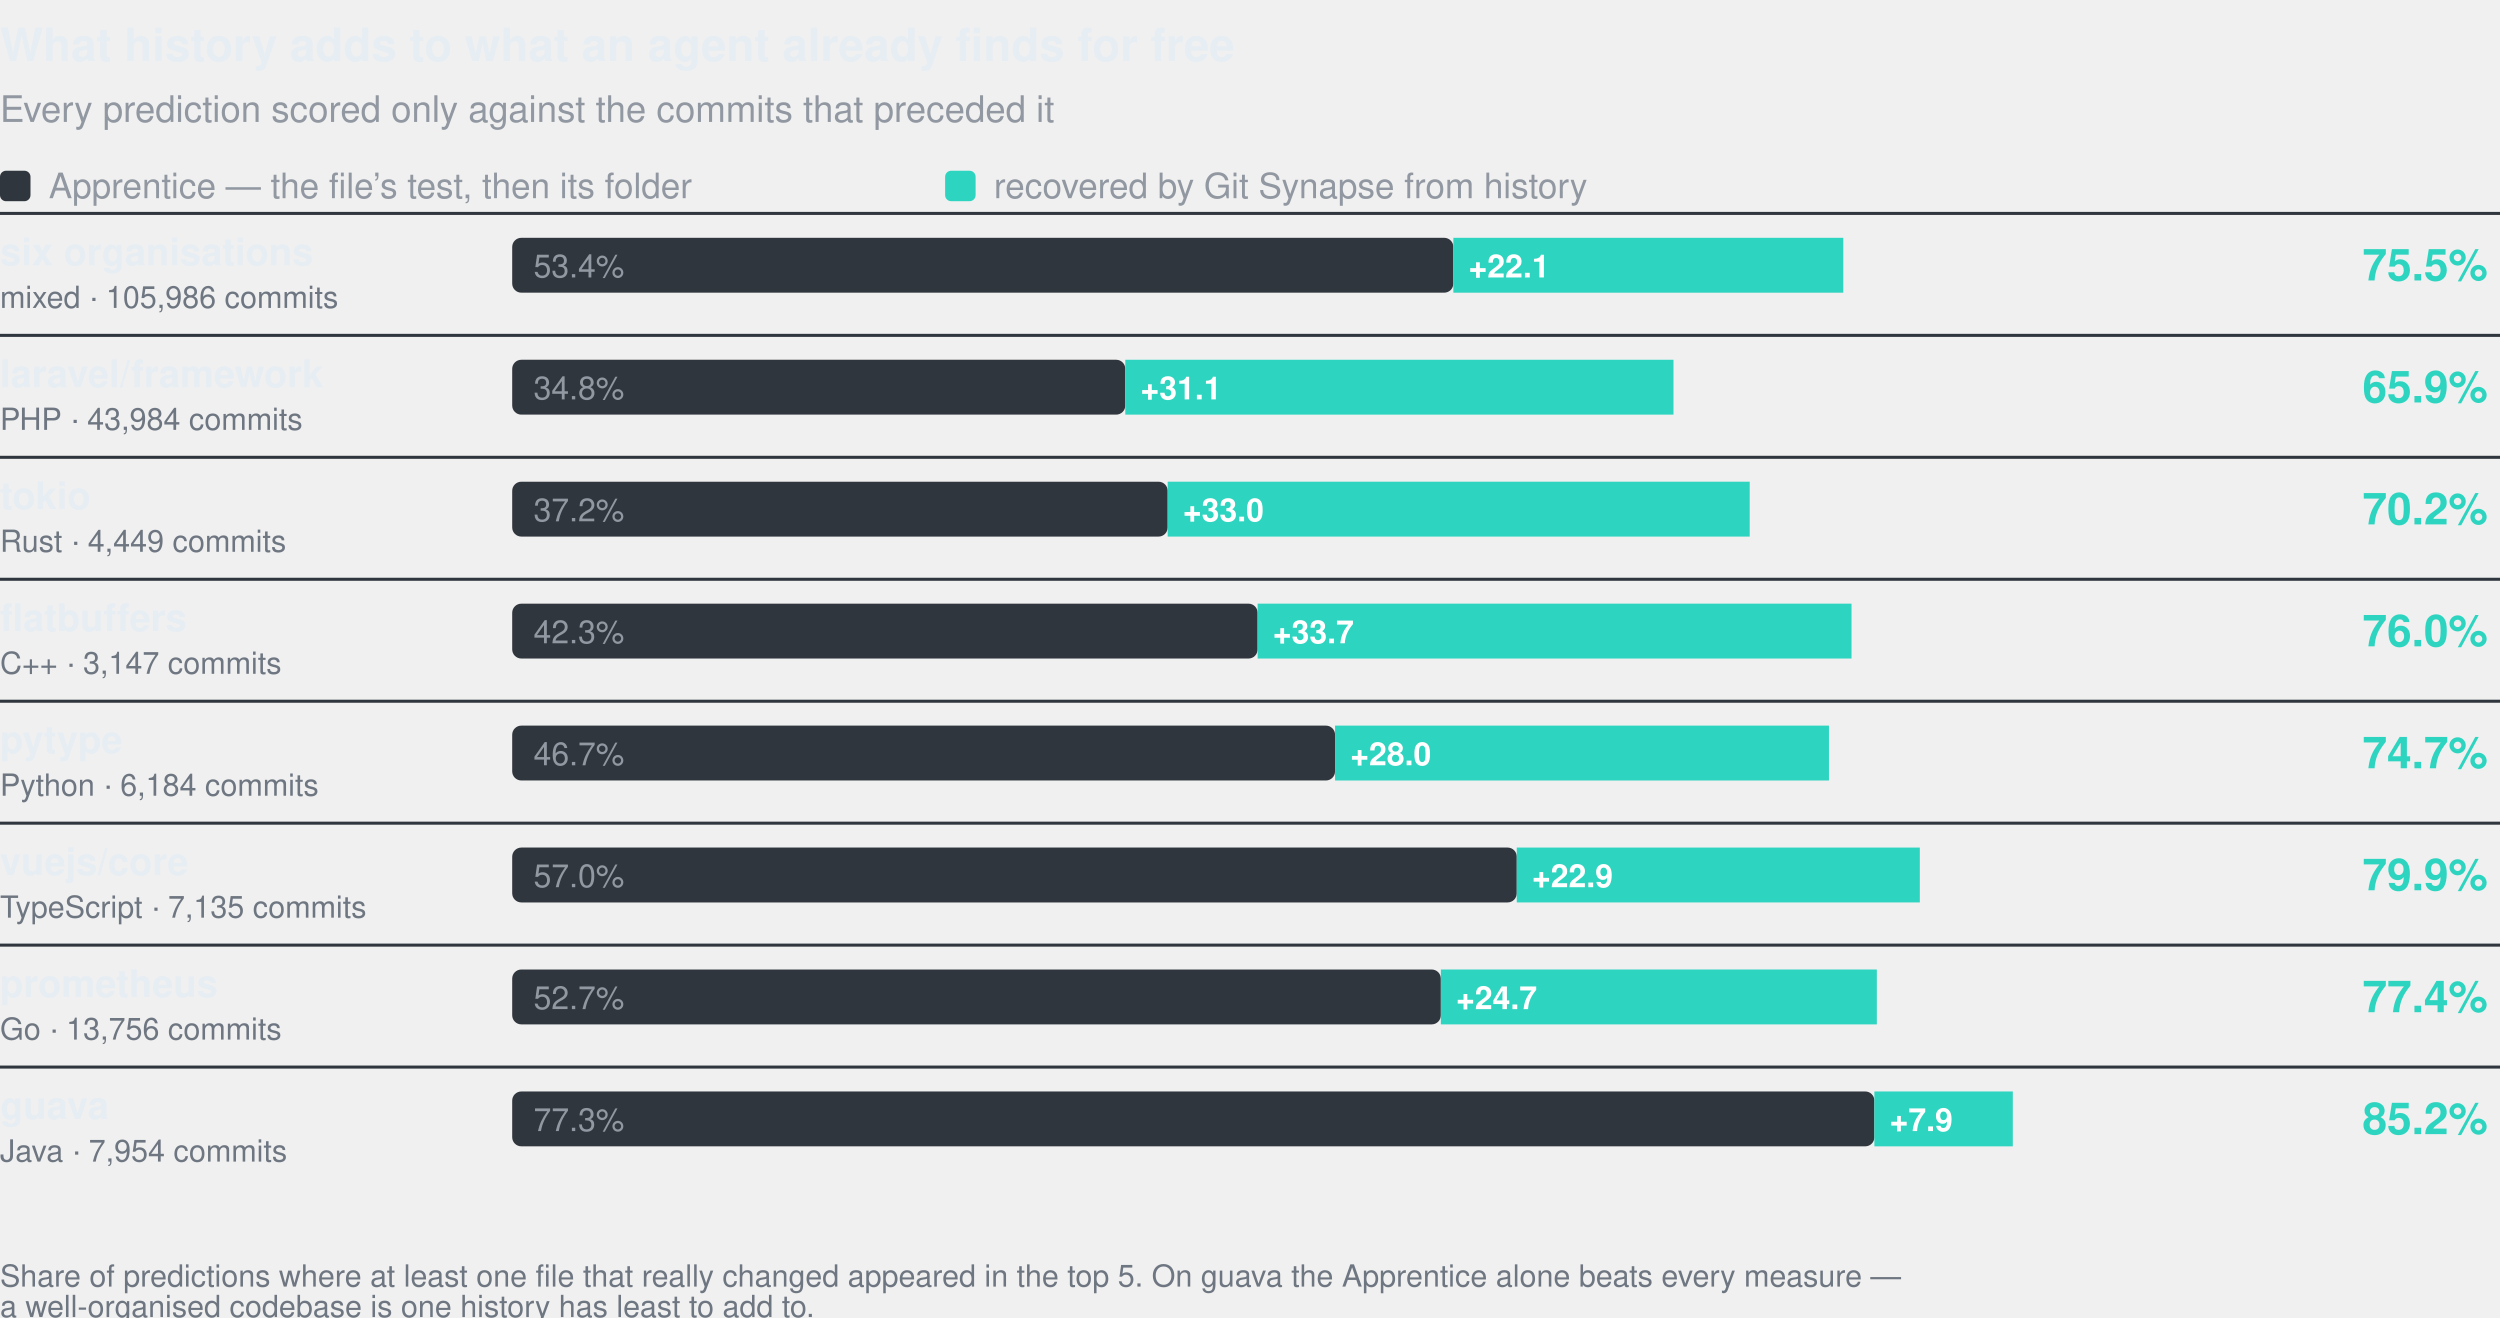
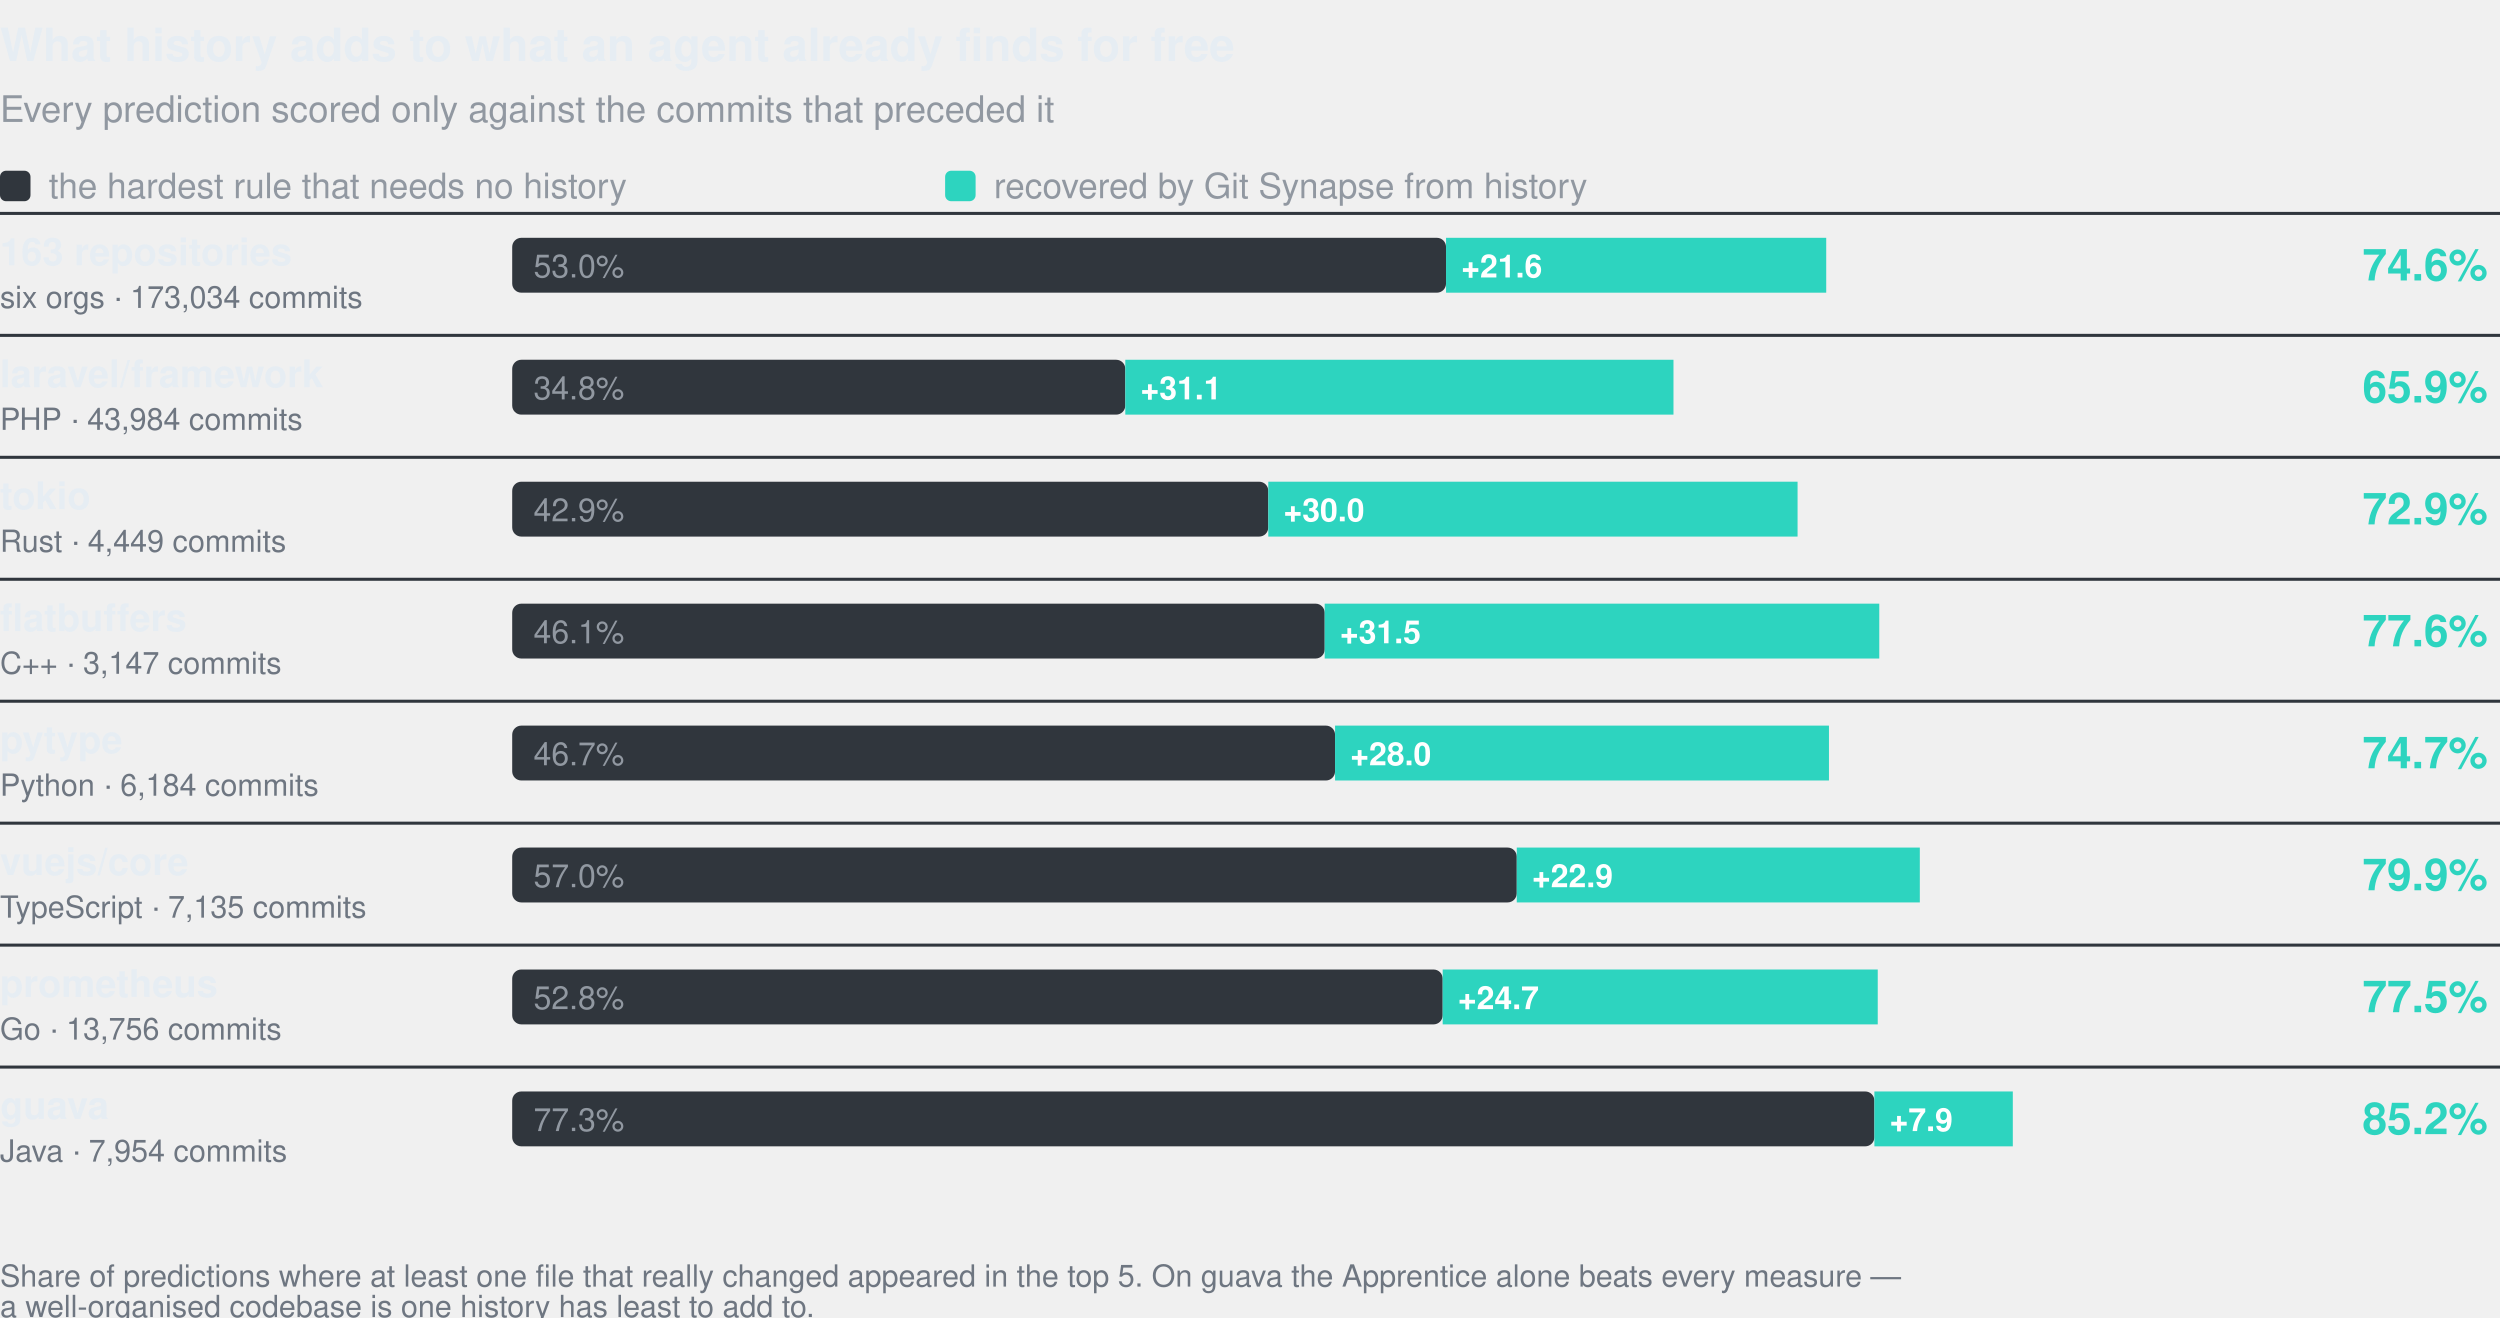
<svg xmlns="http://www.w3.org/2000/svg" width="820" height="432" viewBox="0 0 820 432" font-family="-apple-system,BlinkMacSystemFont,Segoe UI,Helvetica,Arial,sans-serif">
  <text x="0" y="20" font-size="15" font-weight="700" fill="#e6edf3">What history adds to what an agent already finds for free</text>
  <text x="0" y="40" font-size="12" fill="#9198a1">Every prediction scored only against the commits that preceded it</text>
  <rect x="0" y="56" width="10" height="10" rx="2" fill="#30363d" />
-   <text x="16" y="65" font-size="11.5" fill="#9198a1">Apprentice — the file’s test, then its folder</text>
+   <text x="16" y="65" font-size="11.5" fill="#9198a1">the hardest rule that needs no history</text>
  <rect x="310" y="56" width="10" height="10" rx="2" fill="#2dd4bf" />
  <text x="326" y="65" font-size="11.5" fill="#9198a1">recovered by Git Synapse from history</text>
  <line x1="0" y1="70" x2="820" y2="70" stroke="#30363d" stroke-width="1" />
-   <text x="0" y="87" font-size="12.5" font-weight="600" fill="#e6edf3">six organisations</text>
-   <text x="0" y="101" font-size="10" fill="#6e7681">mixed · 105,986 commits</text>
-   <rect x="168" y="78" width="308.7" height="18" rx="3" fill="#30363d" />
-   <rect x="476.7" y="78" width="127.9" height="18" fill="#2dd4bf" />
-   <text x="175" y="91" font-size="10.5" fill="#9198a1">53.4%</text>
-   <text x="481.7" y="91" font-size="10.5" font-weight="700" fill="#ffffff">+22.1</text>
-   <text x="816" y="92" font-size="14.5" font-weight="700" text-anchor="end" fill="#2dd4bf">75.5%</text>
+   <text x="0" y="87" font-size="12.5" font-weight="600" fill="#e6edf3">163 repositories</text>
+   <text x="0" y="101" font-size="10" fill="#6e7681">six orgs · 173,034 commits</text>
+   <rect x="168" y="78" width="306.3" height="18" rx="3" fill="#30363d" />
+   <rect x="474.3" y="78" width="124.7" height="18" fill="#2dd4bf" />
+   <text x="175" y="91" font-size="10.5" fill="#9198a1">53.0%</text>
+   <text x="479.3" y="91" font-size="10.5" font-weight="700" fill="#ffffff">+21.6</text>
+   <text x="816" y="92" font-size="14.5" font-weight="700" text-anchor="end" fill="#2dd4bf">74.6%</text>
  <line x1="0" y1="110" x2="820" y2="110" stroke="#30363d" stroke-width="1" />
  <text x="0" y="127" font-size="12.5" font-weight="600" fill="#e6edf3">laravel/framework</text>
  <text x="0" y="141" font-size="10" fill="#6e7681">PHP · 43,984 commits</text>
  <rect x="168" y="118" width="201.1" height="18" rx="3" fill="#30363d" />
  <rect x="369.1" y="118" width="179.8" height="18" fill="#2dd4bf" />
  <text x="175" y="131" font-size="10.5" fill="#9198a1">34.8%</text>
  <text x="374.1" y="131" font-size="10.5" font-weight="700" fill="#ffffff">+31.1</text>
  <text x="816" y="132" font-size="14.5" font-weight="700" text-anchor="end" fill="#2dd4bf">65.9%</text>
  <line x1="0" y1="150" x2="820" y2="150" stroke="#30363d" stroke-width="1" />
  <text x="0" y="167" font-size="12.5" font-weight="600" fill="#e6edf3">tokio</text>
  <text x="0" y="181" font-size="10" fill="#6e7681">Rust · 4,449 commits</text>
-   <rect x="168" y="158" width="215.0" height="18" rx="3" fill="#30363d" />
-   <rect x="383.0" y="158" width="190.9" height="18" fill="#2dd4bf" />
-   <text x="175" y="171" font-size="10.5" fill="#9198a1">37.2%</text>
-   <text x="388.0" y="171" font-size="10.5" font-weight="700" fill="#ffffff">+33.0</text>
-   <text x="816" y="172" font-size="14.5" font-weight="700" text-anchor="end" fill="#2dd4bf">70.2%</text>
+   <rect x="168" y="158" width="248.0" height="18" rx="3" fill="#30363d" />
+   <rect x="416.0" y="158" width="173.6" height="18" fill="#2dd4bf" />
+   <text x="175" y="171" font-size="10.5" fill="#9198a1">42.9%</text>
+   <text x="421.0" y="171" font-size="10.5" font-weight="700" fill="#ffffff">+30.0</text>
+   <text x="816" y="172" font-size="14.5" font-weight="700" text-anchor="end" fill="#2dd4bf">72.9%</text>
  <line x1="0" y1="190" x2="820" y2="190" stroke="#30363d" stroke-width="1" />
  <text x="0" y="207" font-size="12.5" font-weight="600" fill="#e6edf3">flatbuffers</text>
  <text x="0" y="221" font-size="10" fill="#6e7681">C++ · 3,147 commits</text>
-   <rect x="168" y="198" width="244.5" height="18" rx="3" fill="#30363d" />
-   <rect x="412.5" y="198" width="194.8" height="18" fill="#2dd4bf" />
-   <text x="175" y="211" font-size="10.5" fill="#9198a1">42.3%</text>
-   <text x="417.5" y="211" font-size="10.5" font-weight="700" fill="#ffffff">+33.7</text>
-   <text x="816" y="212" font-size="14.5" font-weight="700" text-anchor="end" fill="#2dd4bf">76.0%</text>
+   <rect x="168" y="198" width="266.5" height="18" rx="3" fill="#30363d" />
+   <rect x="434.5" y="198" width="181.9" height="18" fill="#2dd4bf" />
+   <text x="175" y="211" font-size="10.5" fill="#9198a1">46.1%</text>
+   <text x="439.5" y="211" font-size="10.5" font-weight="700" fill="#ffffff">+31.5</text>
+   <text x="816" y="212" font-size="14.5" font-weight="700" text-anchor="end" fill="#2dd4bf">77.6%</text>
  <line x1="0" y1="230" x2="820" y2="230" stroke="#30363d" stroke-width="1" />
  <text x="0" y="247" font-size="12.5" font-weight="600" fill="#e6edf3">pytype</text>
  <text x="0" y="261" font-size="10" fill="#6e7681">Python · 6,184 commits</text>
  <rect x="168" y="238" width="269.9" height="18" rx="3" fill="#30363d" />
  <rect x="437.9" y="238" width="162.0" height="18" fill="#2dd4bf" />
  <text x="175" y="251" font-size="10.5" fill="#9198a1">46.7%</text>
  <text x="442.9" y="251" font-size="10.5" font-weight="700" fill="#ffffff">+28.0</text>
  <text x="816" y="252" font-size="14.5" font-weight="700" text-anchor="end" fill="#2dd4bf">74.7%</text>
  <line x1="0" y1="270" x2="820" y2="270" stroke="#30363d" stroke-width="1" />
  <text x="0" y="287" font-size="12.5" font-weight="600" fill="#e6edf3">vuejs/core</text>
  <text x="0" y="301" font-size="10" fill="#6e7681">TypeScript · 7,135 commits</text>
  <rect x="168" y="278" width="329.5" height="18" rx="3" fill="#30363d" />
  <rect x="497.5" y="278" width="132.2" height="18" fill="#2dd4bf" />
  <text x="175" y="291" font-size="10.5" fill="#9198a1">57.0%</text>
  <text x="502.5" y="291" font-size="10.5" font-weight="700" fill="#ffffff">+22.9</text>
  <text x="816" y="292" font-size="14.5" font-weight="700" text-anchor="end" fill="#2dd4bf">79.9%</text>
  <line x1="0" y1="310" x2="820" y2="310" stroke="#30363d" stroke-width="1" />
  <text x="0" y="327" font-size="12.5" font-weight="600" fill="#e6edf3">prometheus</text>
  <text x="0" y="341" font-size="10" fill="#6e7681">Go · 13,756 commits</text>
-   <rect x="168" y="318" width="304.6" height="18" rx="3" fill="#30363d" />
-   <rect x="472.6" y="318" width="143.0" height="18" fill="#2dd4bf" />
-   <text x="175" y="331" font-size="10.5" fill="#9198a1">52.7%</text>
-   <text x="477.6" y="331" font-size="10.5" font-weight="700" fill="#ffffff">+24.7</text>
-   <text x="816" y="332" font-size="14.5" font-weight="700" text-anchor="end" fill="#2dd4bf">77.4%</text>
+   <rect x="168" y="318" width="305.2" height="18" rx="3" fill="#30363d" />
+   <rect x="473.2" y="318" width="142.7" height="18" fill="#2dd4bf" />
+   <text x="175" y="331" font-size="10.5" fill="#9198a1">52.8%</text>
+   <text x="478.2" y="331" font-size="10.5" font-weight="700" fill="#ffffff">+24.7</text>
+   <text x="816" y="332" font-size="14.5" font-weight="700" text-anchor="end" fill="#2dd4bf">77.5%</text>
  <line x1="0" y1="350" x2="820" y2="350" stroke="#30363d" stroke-width="1" />
  <text x="0" y="367" font-size="12.5" font-weight="600" fill="#e6edf3">guava</text>
  <text x="0" y="381" font-size="10" fill="#6e7681">Java · 7,954 commits</text>
  <rect x="168" y="358" width="446.8" height="18" rx="3" fill="#30363d" />
  <rect x="614.8" y="358" width="45.4" height="18" fill="#2dd4bf" />
  <text x="175" y="371" font-size="10.5" fill="#9198a1">77.3%</text>
  <text x="619.8" y="371" font-size="10.5" font-weight="700" fill="#ffffff">+7.9</text>
  <text x="816" y="372" font-size="14.5" font-weight="700" text-anchor="end" fill="#2dd4bf">85.2%</text>
  <text x="0" y="422" font-size="10" fill="#6e7681">Share of predictions where at least one file that really changed appeared in the top 5. On guava the Apprentice alone beats every measure —</text>
  <text x="0" y="432" font-size="10" fill="#6e7681">a well-organised codebase is one history has least to add to.</text>
</svg>
